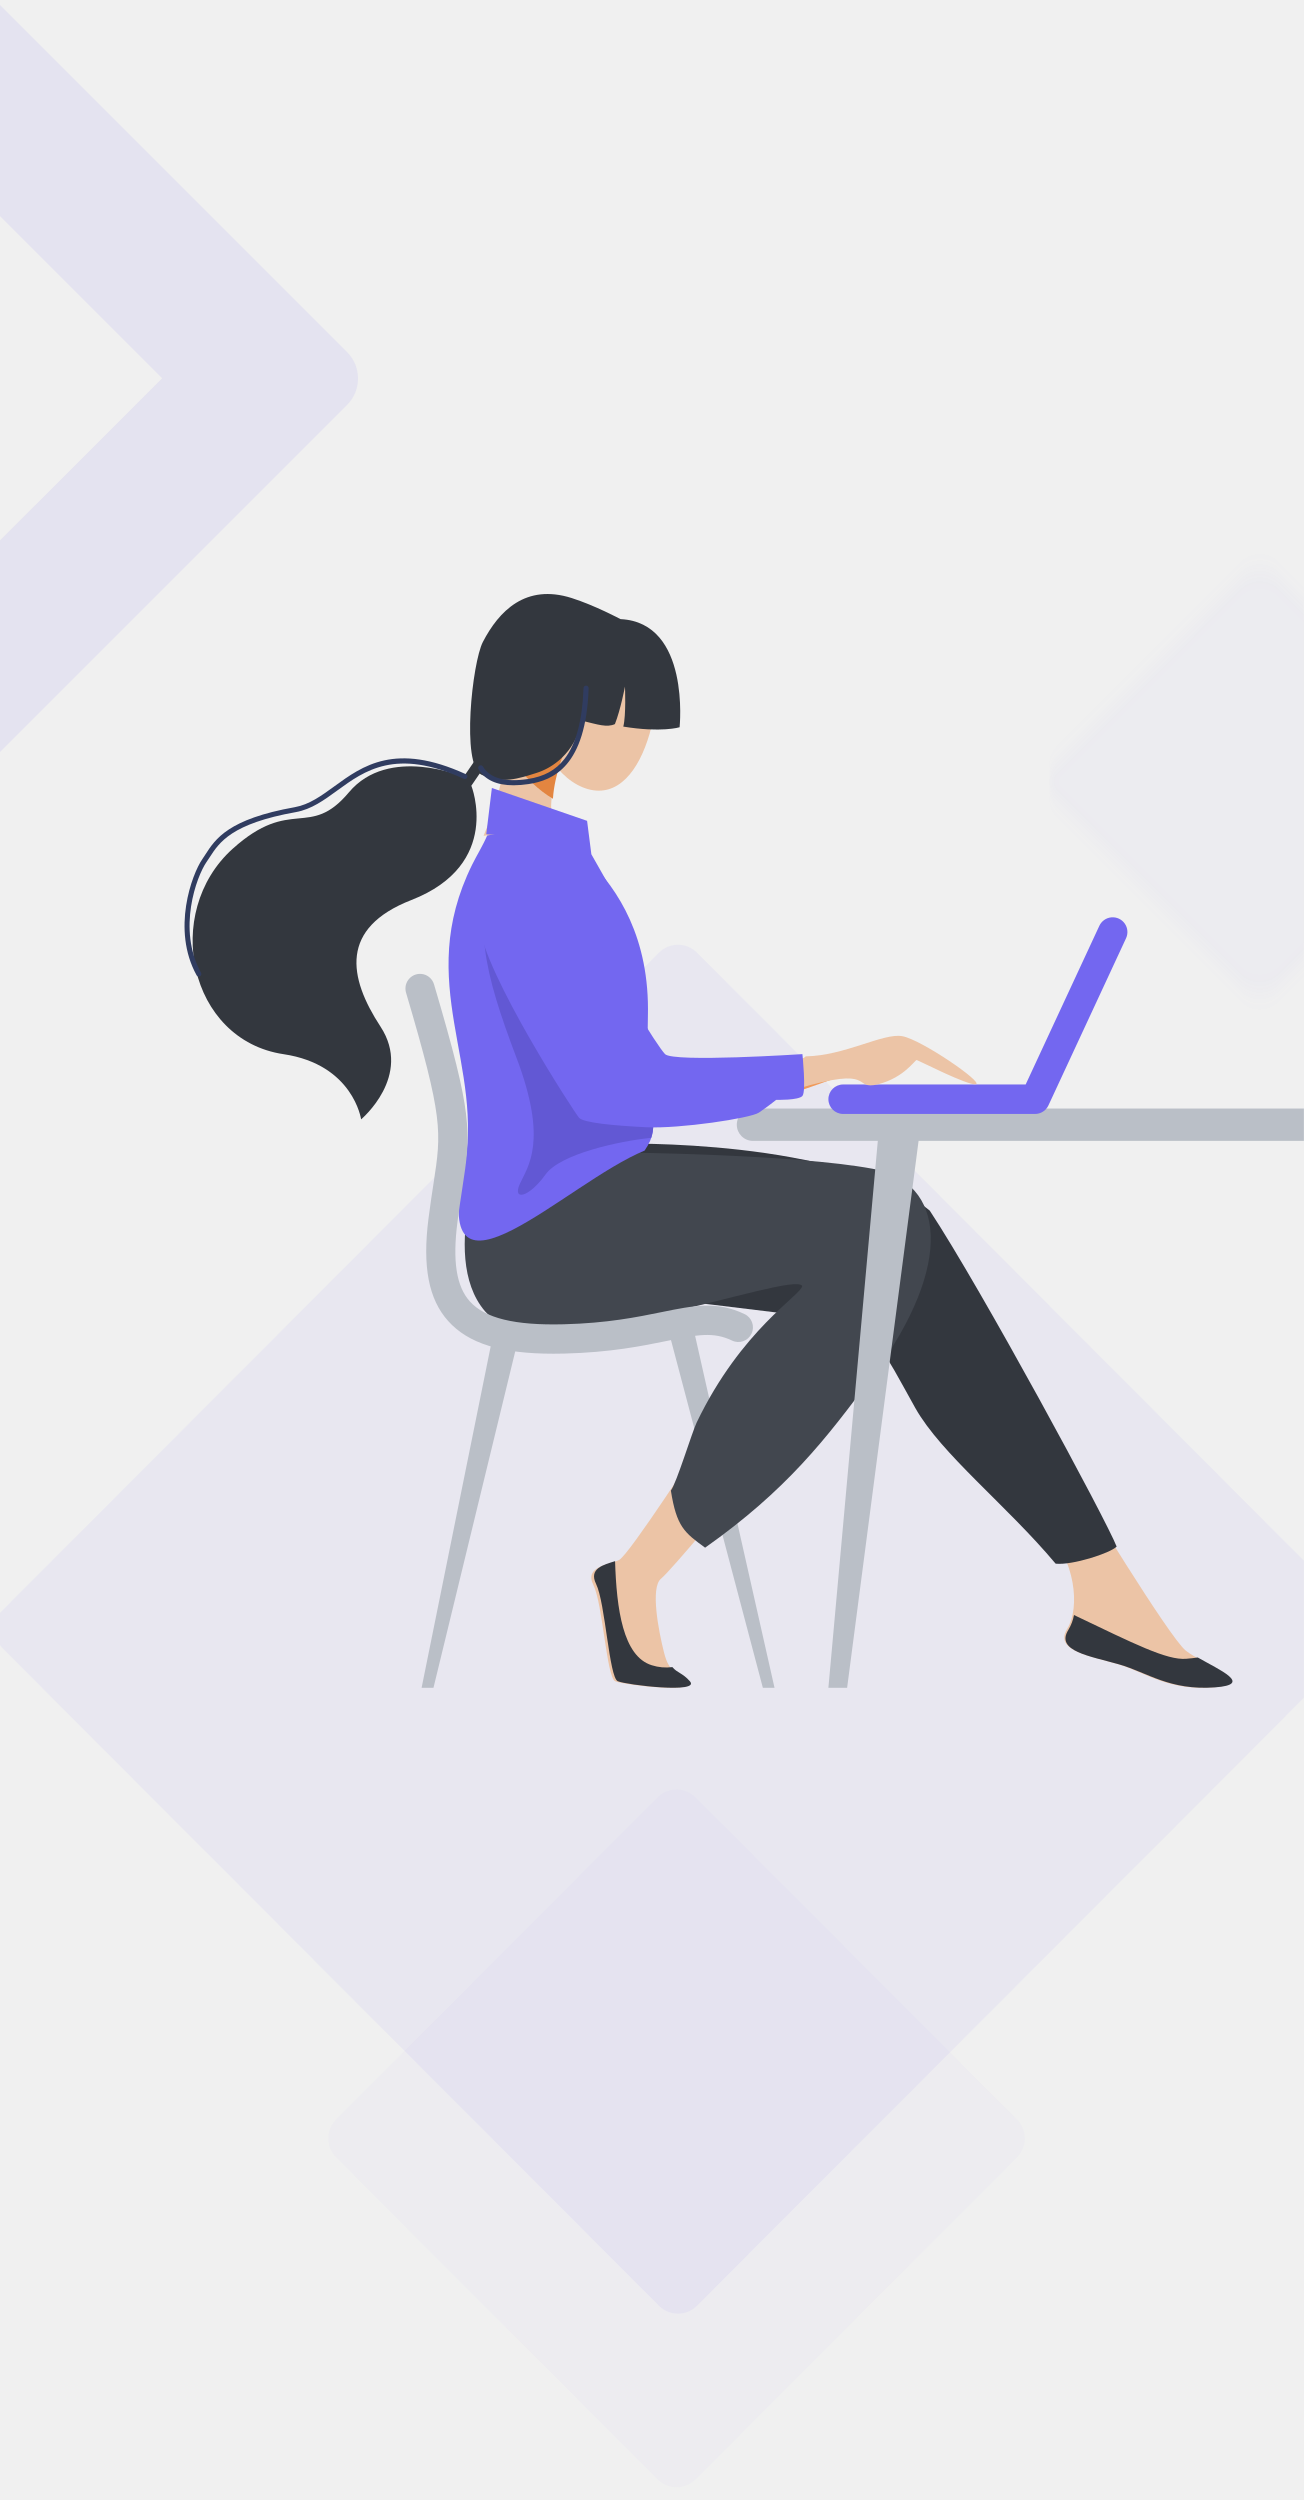
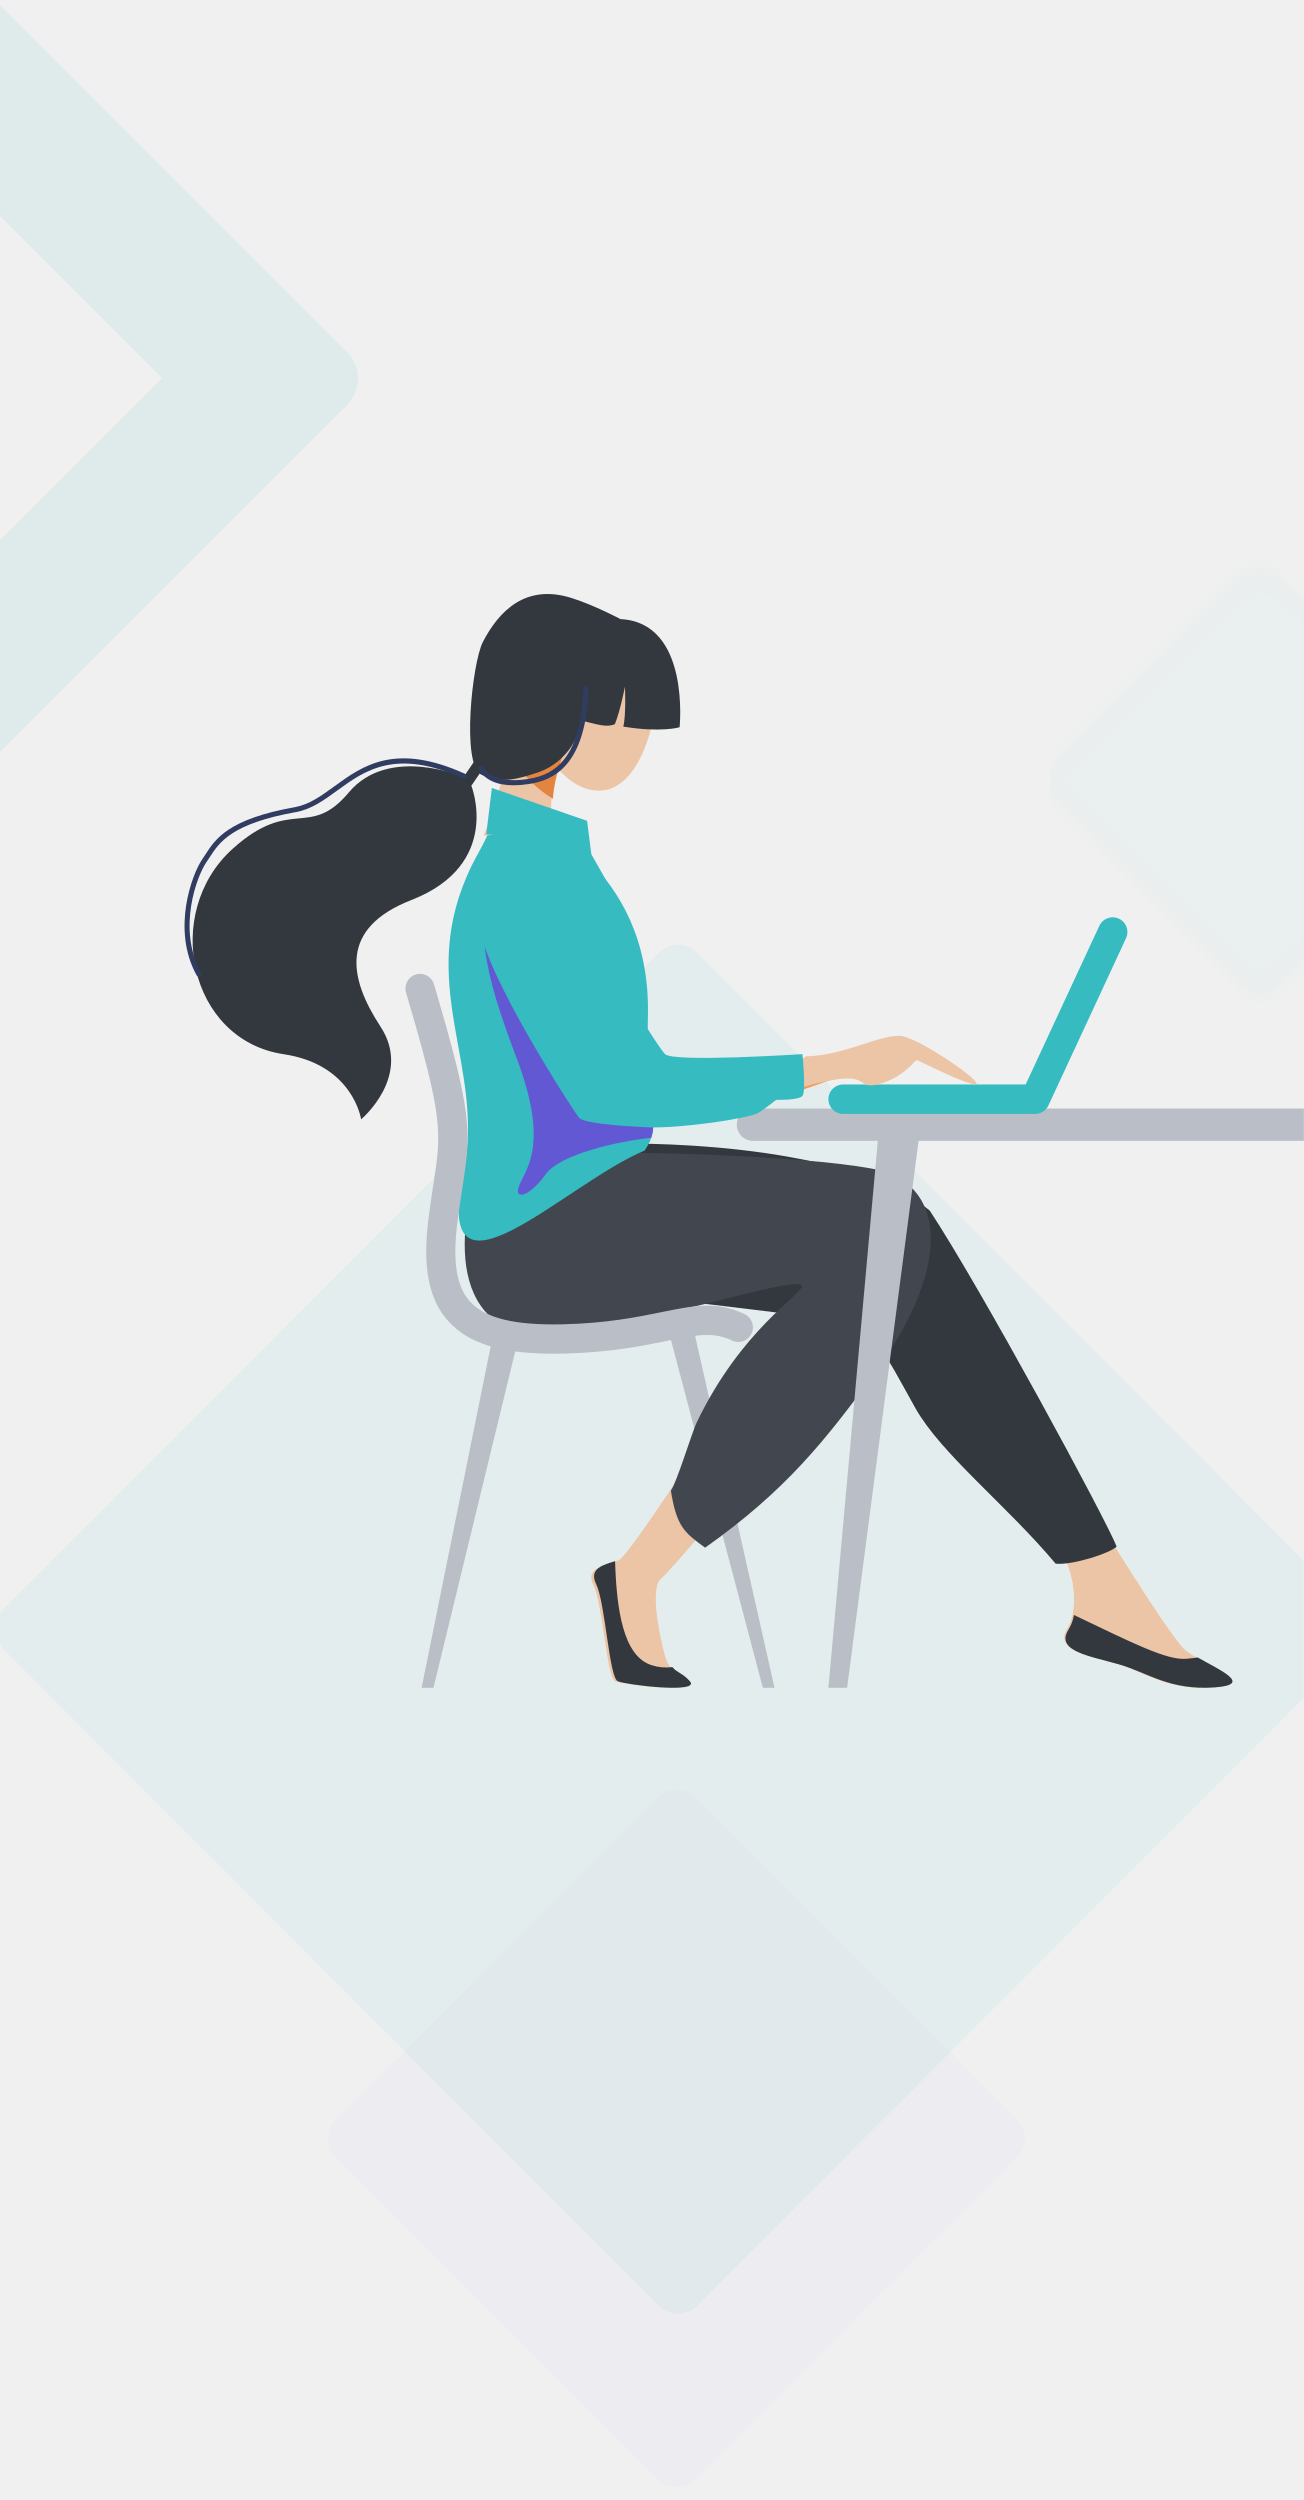
<svg xmlns="http://www.w3.org/2000/svg" xmlns:xlink="http://www.w3.org/1999/xlink" width="484px" height="928px" viewBox="0 0 484 928" version="1.1">
  <defs>
    <rect id="path-1" x="0" y="0" width="484" height="928" />
    <filter x="-7.7%" y="-7.7%" width="115.4%" height="115.4%" filterUnits="objectBoundingBox" id="filter-3">
      <feGaussianBlur stdDeviation="3" in="SourceGraphic" />
    </filter>
  </defs>
  <g id="📝-Pages-New" stroke="none" stroke-width="1" fill="none" fill-rule="evenodd">
    <g id="Create-Account" transform="translate(0, -120)">
      <g id="Illustrations" transform="translate(0, 37)">
        <g id="illustration" transform="translate(0, 83)">
          <mask id="mask-2" fill="white">
            <use xlink:href="#path-1" />
          </mask>
          <g id="Mask" />
          <g id="Shape" mask="url(#mask-2)">
            <g transform="translate(171.7812, 447.6396) rotate(-270) translate(-171.7812, -447.6396) translate(-308.2188, 68.63965)" id="Rectangle">
              <path d="M741.645,205.146 L910.489,205.303 C916.004,205.308 920.474,209.778 920.479,215.294 L920.636,384.137 C920.641,389.66 916.168,394.141 910.645,394.146 C910.639,394.146 910.633,394.146 910.627,394.146 L741.783,393.99 C736.268,393.985 731.798,389.515 731.793,383.999 L731.636,215.156 C731.631,209.633 736.104,205.152 741.627,205.146 C741.633,205.146 741.639,205.146 741.645,205.146 Z" fill="#7666F8" fill-rule="evenodd" opacity="0.026" transform="translate(826.136, 299.6463) rotate(-45) translate(-826.136, -299.6463) " />
-               <path d="M274.258,24.85 L370.793,24.939 C376.309,24.944 380.779,29.414 380.784,34.93 L380.873,131.465 C380.878,136.988 376.405,141.469 370.883,141.474 C370.876,141.474 370.87,141.474 370.864,141.474 L274.329,141.385 C268.814,141.379 264.344,136.909 264.339,131.394 L264.249,34.859 C264.244,29.336 268.717,24.855 274.24,24.85 C274.246,24.85 274.252,24.85 274.258,24.85 Z" fill="#7367F0" fill-rule="evenodd" opacity="0.038" filter="url(#filter-3)" transform="translate(322.5612, 83.16192) rotate(-45) translate(-322.5612, -83.16192) " />
-               <path d="M464.544,116.53 L809.409,116.85 C814.925,116.855 819.395,121.325 819.4,126.841 L819.72,471.706 C819.725,477.229 815.252,481.71 809.729,481.715 C809.723,481.715 809.717,481.715 809.711,481.715 L464.846,481.395 C459.33,481.39 454.86,476.92 454.855,471.404 L454.535,126.54 C454.53,121.017 459.003,116.535 464.526,116.53 C464.532,116.53 464.538,116.53 464.544,116.53 Z" fill="#7367F0" fill-rule="evenodd" opacity="0.066" transform="translate(637.1275, 299.1227) rotate(-45) translate(-637.1275, -299.1227) " />
-               <path d="M281.011,462.801 C288.681,462.801 294.898,469.006 294.898,476.661 L294.898,692.882 C294.898,700.537 288.681,706.742 281.011,706.742 L64.389,706.742 C56.72,706.742 50.503,700.537 50.503,692.882 L50.503,476.661 C50.503,469.006 56.72,462.801 64.389,462.801 L281.011,462.801 Z M239.353,518.241 L106.047,518.241 L106.047,651.3 L239.353,651.3 L239.353,518.241 Z" fill="#7367F0" fill-rule="nonzero" opacity="0.09" transform="translate(172.7002, 584.7714) rotate(-45) translate(-172.7002, -584.7714) " />
+               <path d="M274.258,24.85 L370.793,24.939 C376.309,24.944 380.779,29.414 380.784,34.93 L380.873,131.465 C380.878,136.988 376.405,141.469 370.883,141.474 C370.876,141.474 370.87,141.474 370.864,141.474 L274.329,141.385 C268.814,141.379 264.344,136.909 264.339,131.394 L264.249,34.859 C264.244,29.336 268.717,24.855 274.24,24.85 C274.246,24.85 274.252,24.85 274.258,24.85 Z" fill="#36bbc1" fill-rule="evenodd" opacity="0.038" filter="url(#filter-3)" transform="translate(322.5612, 83.16192) rotate(-45) translate(-322.5612, -83.16192) " />
+               <path d="M464.544,116.53 L809.409,116.85 C814.925,116.855 819.395,121.325 819.4,126.841 L819.72,471.706 C819.725,477.229 815.252,481.71 809.729,481.715 C809.723,481.715 809.717,481.715 809.711,481.715 L464.846,481.395 C459.33,481.39 454.86,476.92 454.855,471.404 L454.535,126.54 C454.53,121.017 459.003,116.535 464.526,116.53 C464.532,116.53 464.538,116.53 464.544,116.53 Z" fill="#36bbc1" fill-rule="evenodd" opacity="0.066" transform="translate(637.1275, 299.1227) rotate(-45) translate(-637.1275, -299.1227) " />
+               <path d="M281.011,462.801 C288.681,462.801 294.898,469.006 294.898,476.661 L294.898,692.882 C294.898,700.537 288.681,706.742 281.011,706.742 L64.389,706.742 C56.72,706.742 50.503,700.537 50.503,692.882 L50.503,476.661 C50.503,469.006 56.72,462.801 64.389,462.801 L281.011,462.801 Z M239.353,518.241 L106.047,518.241 L106.047,651.3 L239.353,651.3 L239.353,518.241 Z" fill="#36bbc1" fill-rule="nonzero" opacity="0.09" transform="translate(172.7002, 584.7714) rotate(-45) translate(-172.7002, -584.7714) " />
            </g>
          </g>
          <g id="Untitled-1" mask="url(#mask-2)">
            <g transform="translate(322, 423.5) scale(-1, 1) translate(-322, -423.5) translate(68, 220)">
              <rect id="Rectangle" fill="#BABFC7" fill-rule="evenodd" x="0.5" y="191.5" width="302" height="12" rx="6" />
              <path d="M374.566,41.156 C378.646,55.297 368.685,69.869 357.716,72.93 C346.747,75.991 338.915,66.384 334.835,52.243 C330.754,38.102 336.344,24.16 347.316,21.099 C358.289,18.037 370.49,27.019 374.566,41.156 Z" id="Path" fill="#ECC4A6" fill-rule="nonzero" />
              <path d="M314.941,314.5 C314.941,314.5 342.479,357.212 346.2,359.071 C349.922,360.929 359.217,361.389 355.732,368.343 C352.247,375.296 350.85,402.699 347.609,404.093 C344.367,405.488 316.461,408.729 320.646,404.093 C324.832,399.457 327.404,401.775 329.516,393.415 C331.629,385.055 334.592,369.27 330.642,366.021 C326.693,362.772 302.5,333.546 302.5,333.546 L314.941,314.5 Z" id="Path" fill="#ECC4A6" fill-rule="nonzero" />
              <path d="M175.522,332.5 C175.522,332.5 142.054,387.732 135.854,392.696 C129.655,397.661 109.208,405.112 125.938,406.351 C142.668,407.591 150.728,400.767 161.266,397.661 C171.805,394.555 184.815,392.696 179.857,384.63 C174.899,376.563 176.96,358.95 187.65,347.778 C198.339,336.605 175.522,332.5 175.522,332.5 Z" id="Path" fill="#ECC4A6" fill-rule="nonzero" />
              <path d="M346.709,204.542 C346.709,204.542 263.767,202.372 230.883,229.371 C211.648,258.546 165.116,344.628 161.5,354.099 C163.982,356.582 177.944,361.071 184.146,360.44 C202.452,338.609 226.644,319.729 236.265,302.604 C248.125,281.497 251.78,270.946 271.011,269.082 C290.243,267.219 333.681,261.014 346.709,261.014 C359.738,261.014 346.709,204.542 346.709,204.542 Z" id="Path" fill="#33373E" fill-rule="evenodd" />
              <polygon id="Path" fill="#BABFC7" fill-rule="evenodd" points="419.5 406.5 415.094 406.5 383.5 276.5 393.192 276.5" />
              <polygon id="Path" fill="#BABFC7" fill-rule="evenodd" points="288.5 406.5 292.831 406.5 328.5 271.5 318.962 271.5" />
              <path d="M393.965,199.5 L345.631,207.81 C345.631,207.81 281.401,208.398 252.039,213.851 C225.328,218.804 221.381,249.041 252.039,290.693 C269.448,314.348 284.167,333.231 314.267,354.5 C321.927,348.897 324.853,346.766 326.972,333.301 C324.791,330.323 319.152,311.695 317.402,308.049 C300.754,273.369 278.529,260.754 278.207,257.344 C281.936,251.303 377.041,288.837 395.952,266.756 C414.025,245.673 393.965,199.5 393.965,199.5 Z" id="Path" fill="#42474F" fill-rule="evenodd" />
-               <path d="M395.121,90.048 C382.403,88.267 369.448,90.682 357.335,99.432 C346.746,110.202 334.768,127.964 335.501,157.263 C336.435,194.468 329.731,196.859 336.722,207.091 C365.877,219.088 415.742,270.731 403.997,215.384 C395.498,175.312 422.648,145.437 400.744,100.984 C398.96,97.366 396.734,93.859 395.121,90.048 Z" id="Path" fill="#7367F0" fill-rule="evenodd" />
+               <path d="M395.121,90.048 C382.403,88.267 369.448,90.682 357.335,99.432 C346.746,110.202 334.768,127.964 335.501,157.263 C336.435,194.468 329.731,196.859 336.722,207.091 C365.877,219.088 415.742,270.731 403.997,215.384 C395.498,175.312 422.648,145.437 400.744,100.984 C398.96,97.366 396.734,93.859 395.121,90.048 Z" id="Path" fill="#36bbc1" fill-rule="evenodd" />
              <path d="M335.498,171.112 C334.93,190.544 332.176,196.271 334.281,202.362 C346.208,203.575 368.021,208.333 373.471,215.932 C379.695,224.628 385.919,225.869 383.029,219.452 C380.139,213.036 372.432,203.916 384.278,172.643 C396.123,141.37 401.733,120.247 390.113,98.5 L335.498,171.112 Z" id="Path" fill="#6258D4" fill-rule="evenodd" />
              <path d="M396.5,90.246 C388.623,72.001 386.689,51.5 386.689,51.5 L366.069,57.461 C366.069,57.461 377.767,83.144 366.537,92.318 C363.736,94.578 361.054,96.975 358.5,99.5 C370.682,90.872 383.71,88.49 396.5,90.246 Z" id="Path" fill="#ECC4A6" fill-rule="nonzero" />
              <path d="M386.697,55.273 C385.478,54.211 383.97,52.886 382.346,51.5 L365.535,56.358 L365.5,56.445 C365.89,57.355 370.175,67.105 370.748,76.5 C375.758,73.531 381.239,68.692 387.5,60.237 C387.177,58.36 386.908,56.685 386.697,55.273 Z" id="Path" fill="#E38540" fill-rule="nonzero" />
              <path d="M381.471,96.089 C360.285,103.481 362.634,125.826 343.132,158.73 C333.041,175.768 323.681,175.515 323.681,175.515 C306.199,175.425 288.737,174.32 271.384,172.204 C253.457,170.013 252.321,175.347 264.77,179.806 C289.917,188.798 316.009,198.482 337.052,196.147 C358.094,193.813 394.076,140.121 395.931,126.145 C398.499,106.827 392.142,92.358 381.471,96.089 Z" id="Path" fill="#F09959" fill-rule="nonzero" />
              <path d="M370.55,282.5 C369.239,282.5 367.901,282.5 366.524,282.449 C349.356,282.022 337.673,279.637 328.283,277.721 C317.319,275.483 311.266,274.248 304.251,277.624 C301.552,278.919 298.319,277.771 297.03,275.06 C295.741,272.349 296.884,269.101 299.583,267.807 C309.885,262.865 318.506,264.625 330.437,267.061 C339.413,268.89 350.579,271.171 366.791,271.575 C384.937,272.03 396.002,269.326 401.598,263.078 C406.595,257.511 408.056,248.159 406.196,233.645 C405.562,228.68 404.924,224.55 404.363,220.902 C402.781,210.622 401.737,203.807 403.033,193.317 C404.232,183.566 407.449,170.574 414.894,145.387 C415.447,143.524 416.947,142.099 418.829,141.648 C420.711,141.198 422.689,141.79 424.019,143.202 C425.348,144.615 425.827,146.632 425.274,148.495 C411.402,195.431 412.125,200.004 415.068,219.243 C415.637,222.953 416.282,227.157 416.936,232.262 C419.229,250.16 416.909,262.266 409.638,270.367 C402.162,278.7 390.019,282.5 370.55,282.5 Z" id="Path" fill="#BABFC7" fill-rule="evenodd" />
              <path d="M177.335,379.5 C154.927,390.197 142.865,396.327 135.685,395.744 C133.988,395.607 132.563,395.435 131.392,395.256 C123.4,399.866 110.648,405.318 124.997,406.354 C141.882,407.573 150.01,400.86 160.644,397.805 C171.278,394.75 184.406,392.921 179.403,384.986 C178.388,383.29 177.688,381.433 177.335,379.5 L177.335,379.5 Z" id="Path" fill="#33373E" fill-rule="evenodd" />
              <path d="M347.686,359.5 C347.145,377.24 344.749,394.82 334.075,398.134 C331.596,398.929 328.977,399.166 326.399,398.828 C324.721,400.939 322.672,400.963 319.924,404.069 C315.771,408.752 343.448,405.478 346.676,404.069 C349.904,402.66 351.282,374.992 354.737,367.956 C357.581,362.185 351.862,360.835 347.686,359.5 Z" id="Path" fill="#33373E" fill-rule="evenodd" />
-               <path d="M263.032,193.5 L191.785,193.5 C189.659,193.499 187.725,192.264 186.829,190.335 L158.037,128.335 C157.186,126.558 157.356,124.462 158.481,122.845 C159.606,121.228 161.512,120.342 163.473,120.523 C165.433,120.705 167.144,121.928 167.953,123.724 L195.273,182.558 L263.032,182.558 C266.052,182.558 268.5,185.007 268.5,188.029 C268.5,191.05 266.052,193.5 263.032,193.5 L263.032,193.5 Z" id="Path" fill="#7367F0" fill-rule="evenodd" />
+               <path d="M263.032,193.5 L191.785,193.5 C189.659,193.499 187.725,192.264 186.829,190.335 L158.037,128.335 C157.186,126.558 157.356,124.462 158.481,122.845 C159.606,121.228 161.512,120.342 163.473,120.523 C165.433,120.705 167.144,121.928 167.953,123.724 L195.273,182.558 L263.032,182.558 C266.052,182.558 268.5,185.007 268.5,188.029 C268.5,191.05 266.052,193.5 263.032,193.5 L263.032,193.5 Z" id="Path" fill="#36bbc1" fill-rule="evenodd" />
              <path d="M276.893,172.117 C262.488,171.907 248.205,163.378 241.108,164.624 C234.011,165.87 210.837,181.837 213.752,182.458 C216.668,183.079 235.051,173.623 235.695,173.479 C236.34,173.336 240.287,180.028 250.1,182.485 C259.913,184.943 250.167,175.183 280.582,184.306 C300.341,190.242 276.893,172.117 276.893,172.117 Z" id="Path" fill="#ECC4A6" fill-rule="nonzero" />
-               <path d="M393.418,72.5 L395.5,89.677 C395.5,89.677 377.181,90.795 368.067,96.055 C358.953,101.315 345.5,116.5 345.5,116.5 L356.488,97.106 L358.074,84.697 L393.418,72.5 Z" id="Path" fill="#7367F0" fill-rule="evenodd" />
-               <path d="M385.319,93.839 C371.57,91.265 365.21,103.569 356.297,123.659 C347.383,143.748 332.168,168.141 329.134,171.289 C326.099,174.437 278.145,171.289 278.145,171.289 C278.145,171.289 276.694,185.164 278.145,186.82 C279.596,188.475 287.885,188.269 287.885,188.269 C287.885,188.269 291.203,190.917 294.311,193.011 C297.419,195.104 323.748,199.039 335.975,198.438 C348.202,197.837 359.401,196.779 361.058,194.914 C362.715,193.05 396.087,141.694 398.163,123.264 C400.239,104.833 392.334,95.157 385.319,93.839 Z" id="Path" fill="#7367F0" fill-rule="evenodd" />
+               <path d="M393.418,72.5 L395.5,89.677 C395.5,89.677 377.181,90.795 368.067,96.055 C358.953,101.315 345.5,116.5 345.5,116.5 L356.488,97.106 L358.074,84.697 L393.418,72.5 Z" id="Path" fill="#36bbc1" fill-rule="evenodd" />
+               <path d="M385.319,93.839 C371.57,91.265 365.21,103.569 356.297,123.659 C347.383,143.748 332.168,168.141 329.134,171.289 C326.099,174.437 278.145,171.289 278.145,171.289 C278.145,171.289 276.694,185.164 278.145,186.82 C279.596,188.475 287.885,188.269 287.885,188.269 C287.885,188.269 291.203,190.917 294.311,193.011 C297.419,195.104 323.748,199.039 335.975,198.438 C348.202,197.837 359.401,196.779 361.058,194.914 C362.715,193.05 396.087,141.694 398.163,123.264 C400.239,104.833 392.334,95.157 385.319,93.839 Z" id="Path" fill="#36bbc1" fill-rule="evenodd" />
              <path d="M345.657,9.821 C319.657,11.06 323.732,49.956 323.732,49.956 C323.732,49.956 330.488,52.032 344.633,49.713 C343.546,45.537 344.012,34.871 344.012,34.871 C344.012,34.871 345.657,43.527 347.745,48.783 C350.733,50.149 354.117,48.937 359.872,47.556 C362.825,59.905 371.172,65.138 376.888,66.924 C383.202,68.9 389.884,71.254 397.346,67.542 C404.808,63.829 400.707,25.902 396.745,18.273 C390.796,6.827 380.912,-3.423 363.81,1.987 C355.234,4.704 345.657,9.821 345.657,9.821 Z" id="Path" fill="#33373E" fill-rule="nonzero" />
              <path d="M390.5,56.261 L401.038,71.661 C401.038,71.661 389.362,100.865 423.317,114.099 C449.911,124.463 446.776,142.721 434.762,161.071 C422.748,179.421 441.954,195.5 441.954,195.5 C441.954,195.5 444.88,175.159 470.721,171.317 C505.953,166.084 515.929,118.727 489.615,95.048 C467.836,75.454 461.214,91.683 446.473,74.099 C431.731,56.515 403.907,68.389 403.907,68.389 L393.707,53.5 L390.5,56.261 Z" id="Path" fill="#33373E" fill-rule="nonzero" />
              <path d="M502.209,142.5 C502.05,142.501 501.894,142.462 501.755,142.385 C501.533,142.268 501.368,142.068 501.295,141.83 C501.222,141.592 501.248,141.334 501.367,141.115 C510.289,124.92 503.012,105.3 499.346,99.984 C498.958,99.422 498.59,98.849 498.183,98.245 C494.579,92.667 490.095,85.727 466.171,81.453 C460.407,80.426 455.74,77.029 450.803,73.432 C440.601,66.004 429.035,57.583 403.911,69.055 C403.599,69.229 403.214,69.214 402.917,69.015 C402.62,68.816 402.462,68.468 402.508,68.116 C402.554,67.764 402.797,67.467 403.136,67.35 C429.271,55.425 441.311,64.188 451.935,71.921 C456.695,75.383 461.19,78.657 466.52,79.614 C491.259,84.031 495.999,91.355 499.789,97.237 C500.176,97.83 500.533,98.391 500.906,98.93 C504.75,104.496 512.387,125.054 503.027,142.015 C502.862,142.311 502.55,142.496 502.209,142.5 L502.209,142.5 Z" id="Path" fill="#303C60" fill-rule="nonzero" />
              <path d="M385.359,71.5 C383.504,71.489 381.653,71.339 379.82,71.053 C370.698,69.688 358.461,64.51 357.5,35.428 C357.511,34.924 357.914,34.517 358.418,34.501 C358.922,34.484 359.351,34.864 359.395,35.365 C359.785,47.355 362.17,56.222 366.471,61.727 C369.736,65.91 374.068,68.277 380.093,69.179 C388.535,70.443 394.131,68.888 396.723,64.553 C396.898,64.26 397.216,64.082 397.557,64.087 C397.898,64.091 398.211,64.277 398.378,64.574 C398.545,64.872 398.54,65.236 398.366,65.529 C395.988,69.498 391.625,71.5 385.359,71.5 Z" id="Path" fill="#303C60" fill-rule="nonzero" />
              <polygon id="Path" fill="#BABFC7" fill-rule="evenodd" points="268.5 406.5 261.548 406.5 234.5 199.5 249.795 199.5" />
            </g>
          </g>
        </g>
      </g>
    </g>
  </g>
</svg>
